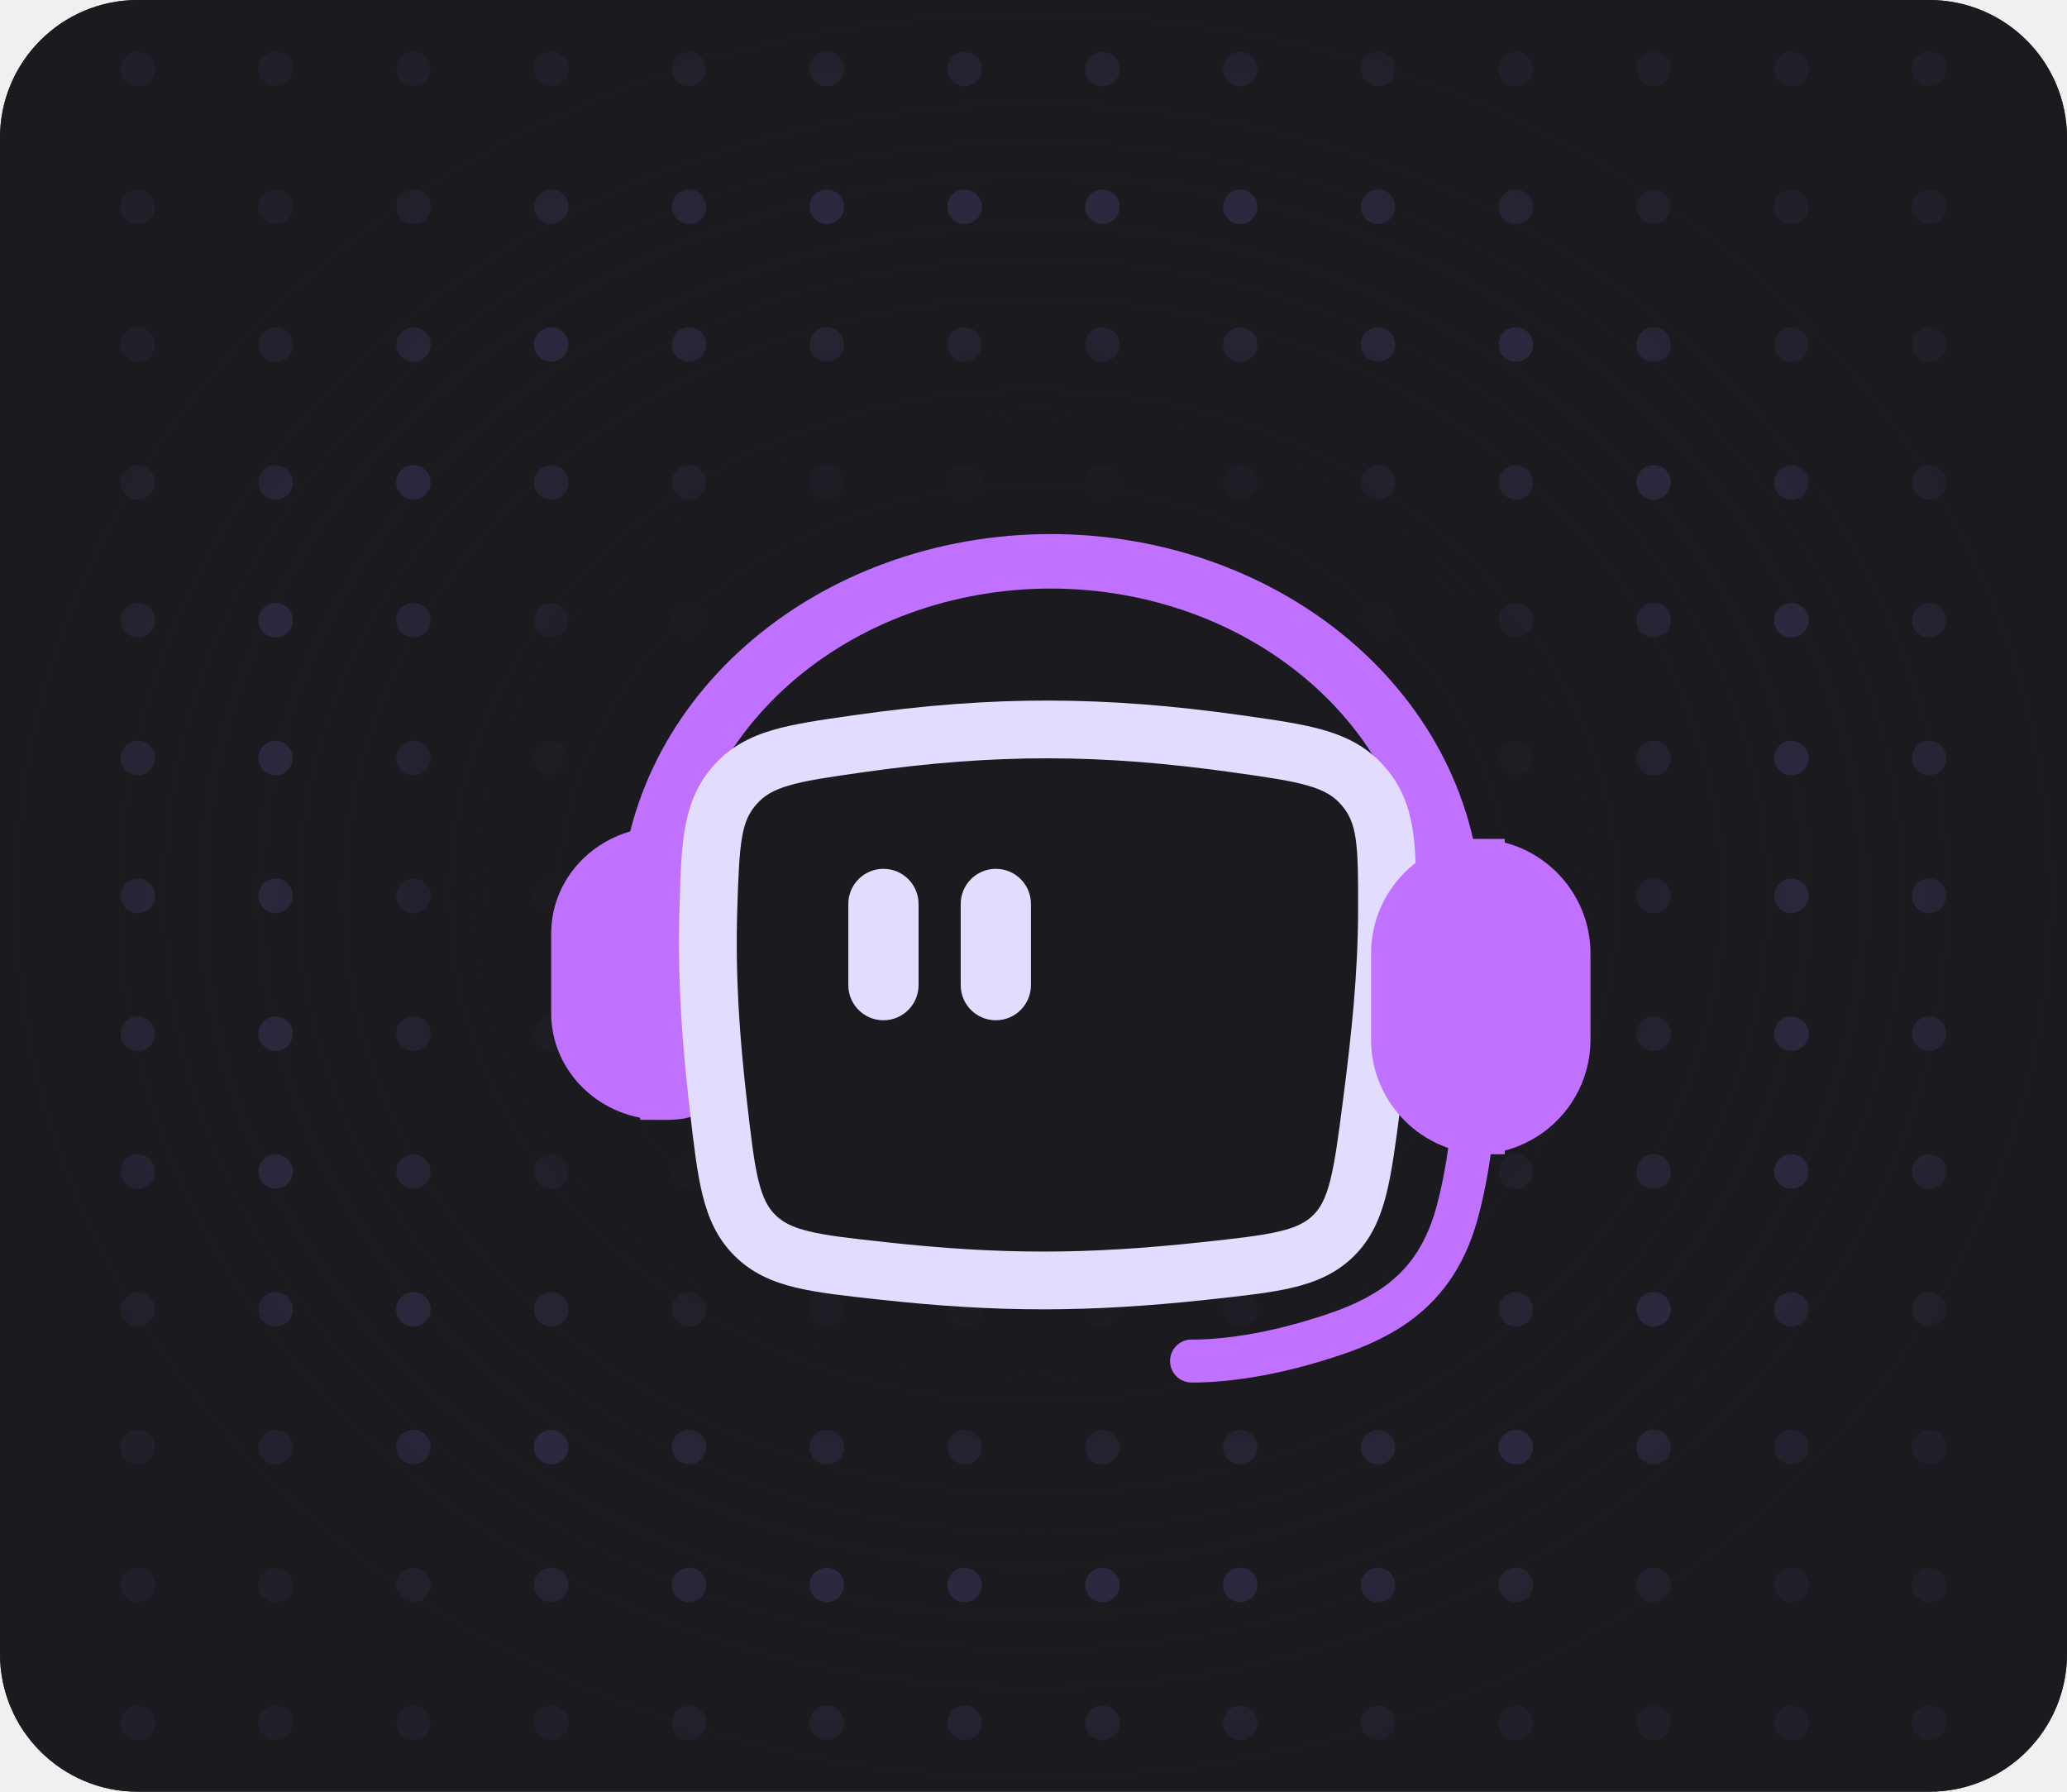
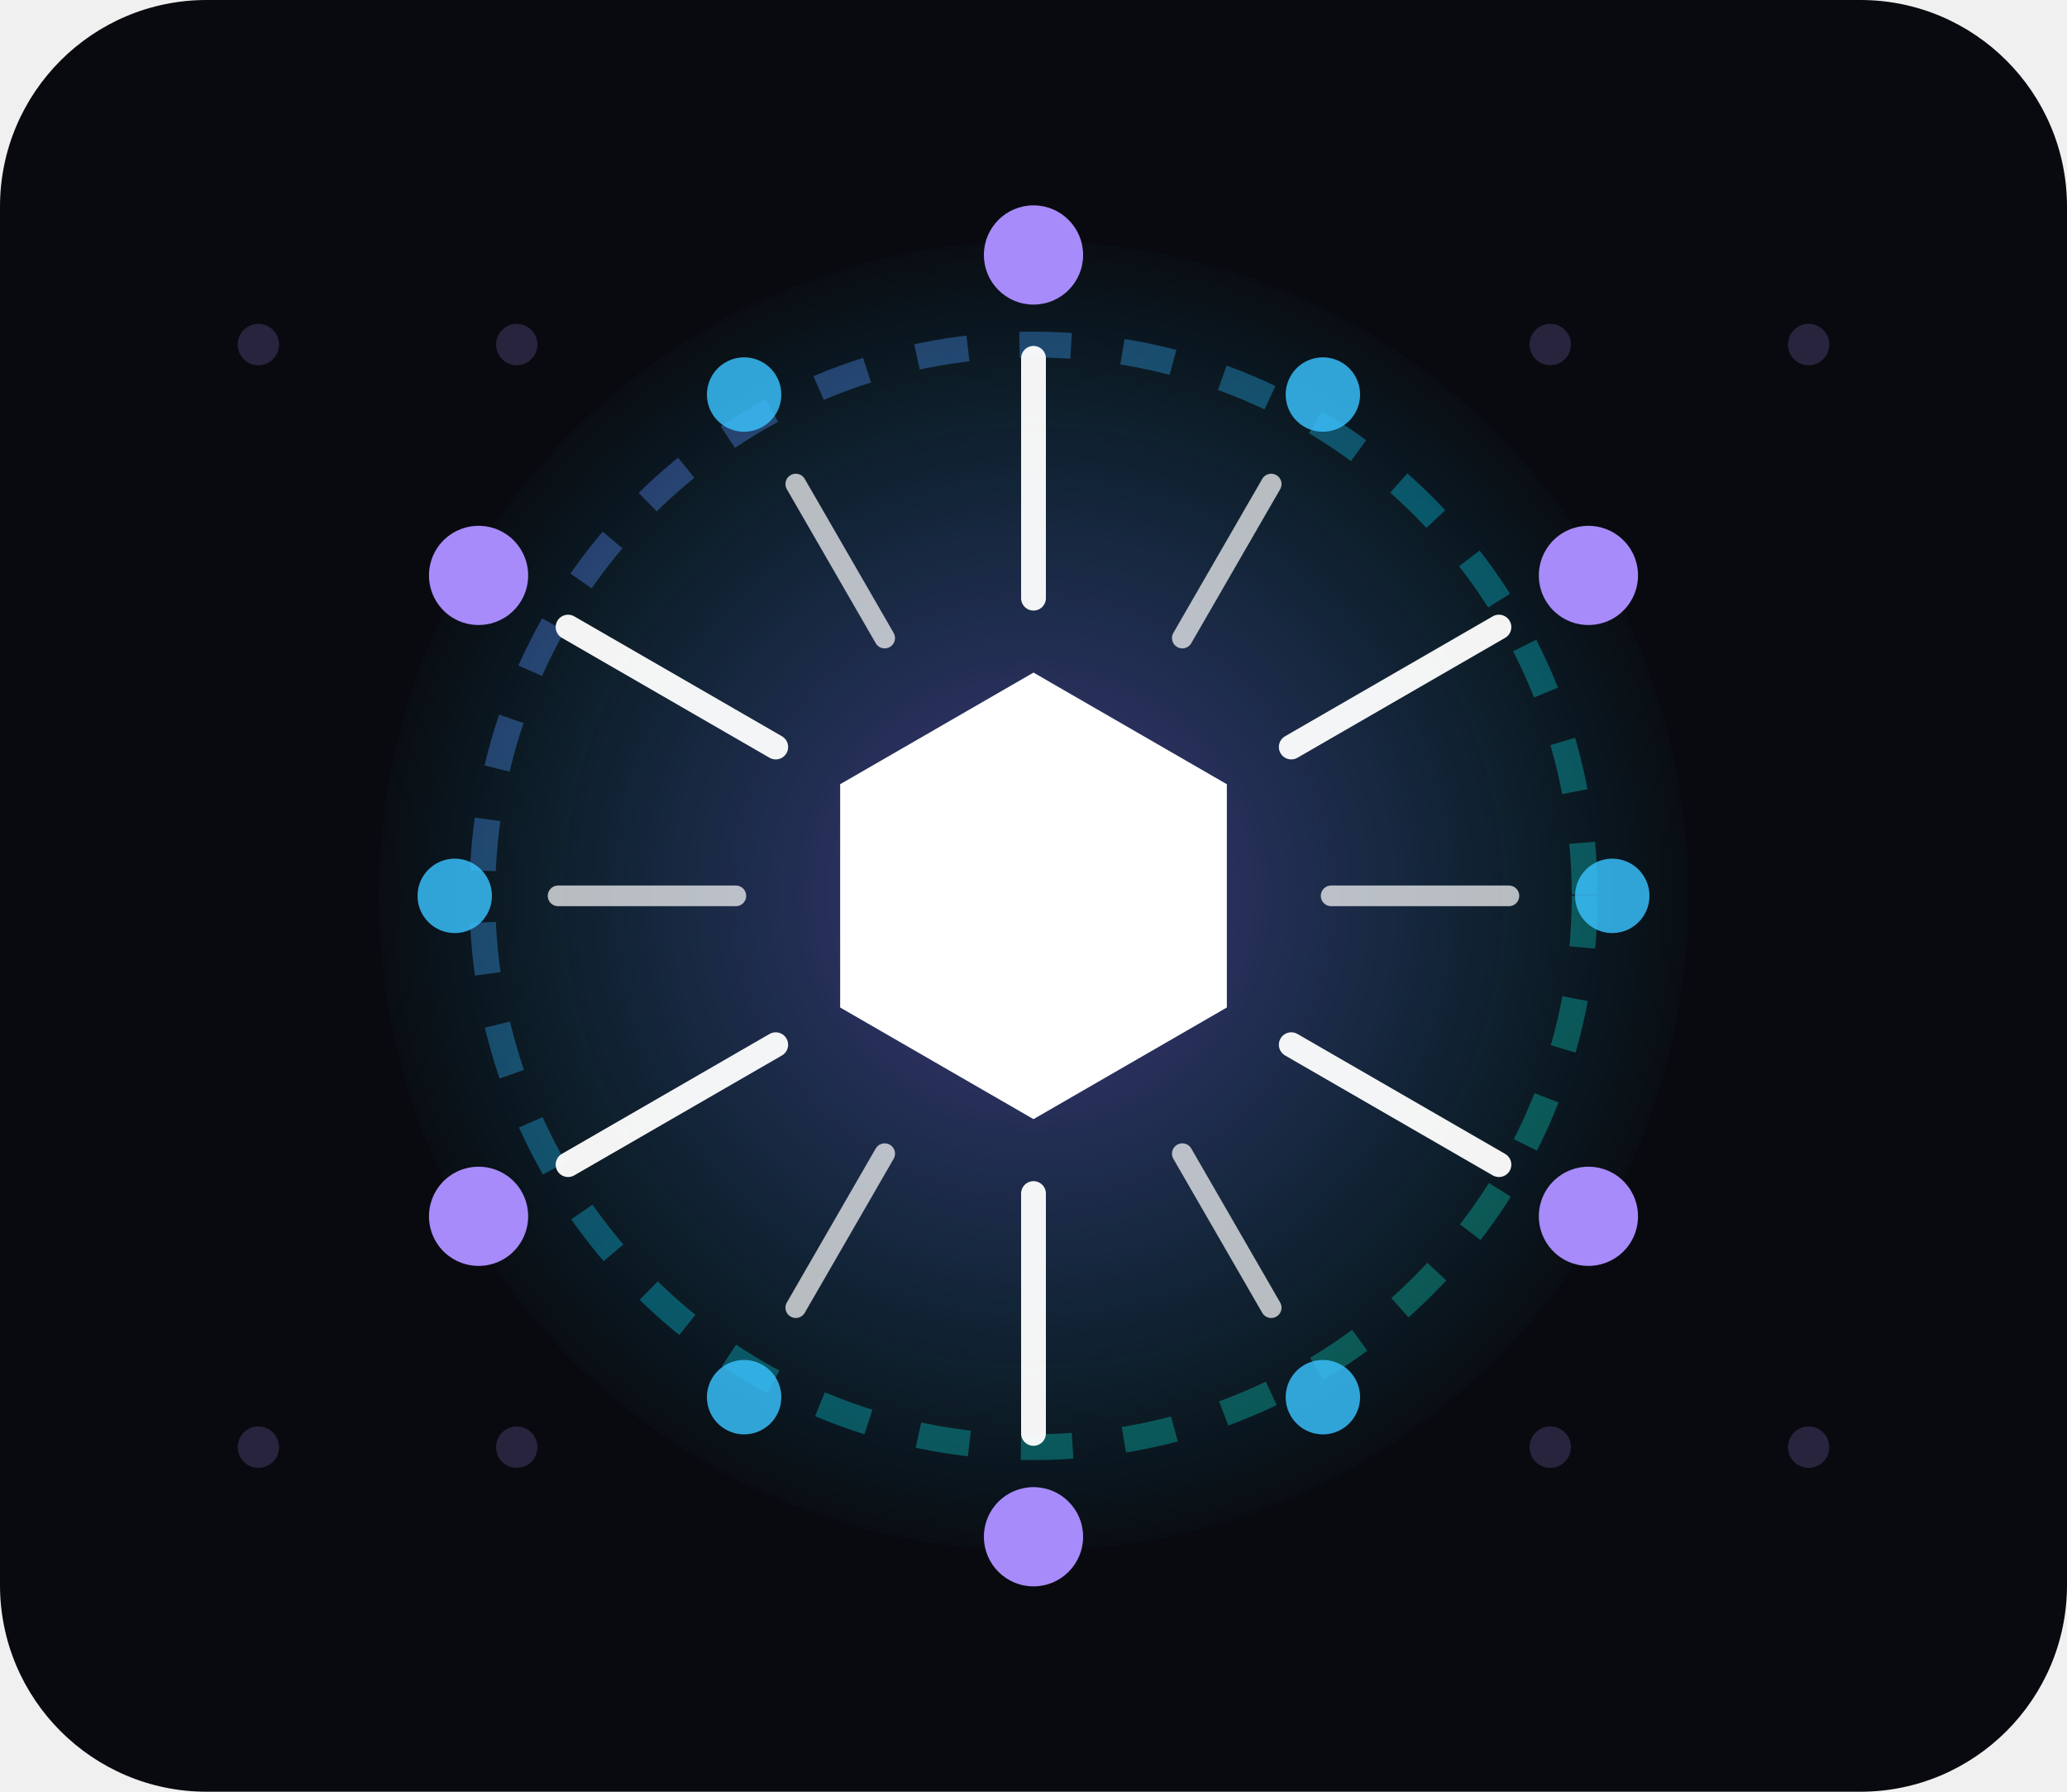
<svg xmlns="http://www.w3.org/2000/svg" width="120" height="104" viewBox="0 0 120 104" fill="none">
-   <g clip-path="url(#clip0_156_14209)">
-     <rect width="120" height="104" rx="8" fill="#1B1B1F" />
-     <circle cx="8" cy="4" r="1" fill="#56468B" />
-     <circle cx="16" cy="4" r="1" fill="#56468B" />
-     <circle cx="24" cy="4" r="1" fill="#56468B" />
-     <circle cx="32" cy="4" r="1" fill="#56468B" />
-     <circle cx="40" cy="4" r="1" fill="#56468B" />
-     <circle cx="48" cy="4" r="1" fill="#56468B" />
-     <circle cx="56" cy="4" r="1" fill="#56468B" />
-     <circle cx="64" cy="4" r="1" fill="#56468B" />
-     <circle cx="72" cy="4" r="1" fill="#56468B" />
-     <circle cx="80" cy="4" r="1" fill="#56468B" />
-     <circle cx="88" cy="4" r="1" fill="#56468B" />
-     <circle cx="96" cy="4" r="1" fill="#56468B" />
-     <circle cx="104" cy="4" r="1" fill="#56468B" />
-     <circle cx="112" cy="4" r="1" fill="#56468B" />
-     <circle cx="8" cy="12" r="1" fill="#56468B" />
-     <circle cx="16" cy="12" r="1" fill="#56468B" />
-     <circle cx="24" cy="12" r="1" fill="#56468B" />
-     <circle cx="32" cy="12" r="1" fill="#56468B" />
-     <circle cx="40" cy="12" r="1" fill="#56468B" />
-     <circle cx="48" cy="12" r="1" fill="#56468B" />
-     <circle cx="56" cy="12" r="1" fill="#56468B" />
-     <circle cx="64" cy="12" r="1" fill="#56468B" />
-     <circle cx="72" cy="12" r="1" fill="#56468B" />
-     <circle cx="80" cy="12" r="1" fill="#56468B" />
-     <circle cx="88" cy="12" r="1" fill="#56468B" />
-     <circle cx="96" cy="12" r="1" fill="#56468B" />
-     <circle cx="104" cy="12" r="1" fill="#56468B" />
-     <circle cx="112" cy="12" r="1" fill="#56468B" />
-     <circle cx="8" cy="20" r="1" fill="#56468B" />
-     <circle cx="16" cy="20" r="1" fill="#56468B" />
-     <circle cx="24" cy="20" r="1" fill="#56468B" />
-     <circle cx="32" cy="20" r="1" fill="#56468B" />
-     <circle cx="40" cy="20" r="1" fill="#56468B" />
-     <circle cx="48" cy="20" r="1" fill="#56468B" />
-     <circle cx="56" cy="20" r="1" fill="#56468B" />
-     <circle cx="64" cy="20" r="1" fill="#56468B" />
-     <circle cx="72" cy="20" r="1" fill="#56468B" />
-     <circle cx="80" cy="20" r="1" fill="#56468B" />
-     <circle cx="88" cy="20" r="1" fill="#56468B" />
-     <circle cx="96" cy="20" r="1" fill="#56468B" />
-     <circle cx="104" cy="20" r="1" fill="#56468B" />
-     <circle cx="112" cy="20" r="1" fill="#56468B" />
-     <circle cx="8" cy="28" r="1" fill="#56468B" />
-     <circle cx="16" cy="28" r="1" fill="#56468B" />
-     <circle cx="24" cy="28" r="1" fill="#56468B" />
-     <circle cx="32" cy="28" r="1" fill="#56468B" />
-     <circle cx="40" cy="28" r="1" fill="#56468B" />
-     <circle cx="48" cy="28" r="1" fill="#56468B" />
-     <circle cx="56" cy="28" r="1" fill="#56468B" />
-     <circle cx="64" cy="28" r="1" fill="#56468B" />
-     <circle cx="72" cy="28" r="1" fill="#56468B" />
-     <circle cx="80" cy="28" r="1" fill="#56468B" />
-     <circle cx="88" cy="28" r="1" fill="#56468B" />
-     <circle cx="96" cy="28" r="1" fill="#56468B" />
-     <circle cx="104" cy="28" r="1" fill="#56468B" />
-     <circle cx="112" cy="28" r="1" fill="#56468B" />
-     <circle cx="8" cy="36" r="1" fill="#56468B" />
-     <circle cx="16" cy="36" r="1" fill="#56468B" />
-     <circle cx="24" cy="36" r="1" fill="#56468B" />
-     <circle cx="32" cy="36" r="1" fill="#56468B" />
-     <circle cx="40" cy="36" r="1" fill="#56468B" />
-     <circle cx="48" cy="36" r="1" fill="#56468B" />
-     <circle cx="56" cy="36" r="1" fill="#56468B" />
-     <circle cx="64" cy="36" r="1" fill="#56468B" />
-     <circle cx="72" cy="36" r="1" fill="#56468B" />
-     <circle cx="80" cy="36" r="1" fill="#56468B" />
-     <circle cx="88" cy="36" r="1" fill="#56468B" />
-     <circle cx="96" cy="36" r="1" fill="#56468B" />
-     <circle cx="104" cy="36" r="1" fill="#56468B" />
-     <circle cx="112" cy="36" r="1" fill="#56468B" />
-     <circle cx="8" cy="44" r="1" fill="#56468B" />
-     <circle cx="16" cy="44" r="1" fill="#56468B" />
-     <circle cx="24" cy="44" r="1" fill="#56468B" />
-     <circle cx="32" cy="44" r="1" fill="#56468B" />
-     <circle cx="40" cy="44" r="1" fill="#56468B" />
-     <circle cx="48" cy="44" r="1" fill="#56468B" />
-     <circle cx="56" cy="44" r="1" fill="#56468B" />
-     <circle cx="64" cy="44" r="1" fill="#56468B" />
-     <circle cx="72" cy="44" r="1" fill="#56468B" />
-     <circle cx="80" cy="44" r="1" fill="#56468B" />
-     <circle cx="88" cy="44" r="1" fill="#56468B" />
-     <circle cx="96" cy="44" r="1" fill="#56468B" />
-     <circle cx="104" cy="44" r="1" fill="#56468B" />
-     <circle cx="112" cy="44" r="1" fill="#56468B" />
-     <circle cx="8" cy="52" r="1" fill="#56468B" />
-     <circle cx="16" cy="52" r="1" fill="#56468B" />
-     <circle cx="24" cy="52" r="1" fill="#56468B" />
-     <circle cx="32" cy="52" r="1" fill="#56468B" />
-     <circle cx="40" cy="52" r="1" fill="#56468B" />
-     <circle cx="48" cy="52" r="1" fill="#56468B" />
-     <circle cx="56" cy="52" r="1" fill="#56468B" />
-     <circle cx="64" cy="52" r="1" fill="#56468B" />
-     <circle cx="72" cy="52" r="1" fill="#56468B" />
-     <circle cx="80" cy="52" r="1" fill="#56468B" />
-     <circle cx="88" cy="52" r="1" fill="#56468B" />
-     <circle cx="96" cy="52" r="1" fill="#56468B" />
-     <circle cx="104" cy="52" r="1" fill="#56468B" />
-     <circle cx="112" cy="52" r="1" fill="#56468B" />
-     <circle cx="8" cy="60" r="1" fill="#56468B" />
-     <circle cx="16" cy="60" r="1" fill="#56468B" />
-     <circle cx="24" cy="60" r="1" fill="#56468B" />
-     <circle cx="32" cy="60" r="1" fill="#56468B" />
-     <circle cx="40" cy="60" r="1" fill="#56468B" />
-     <circle cx="48" cy="60" r="1" fill="#56468B" />
-     <circle cx="56" cy="60" r="1" fill="#56468B" />
-     <circle cx="64" cy="60" r="1" fill="#56468B" />
-     <circle cx="72" cy="60" r="1" fill="#56468B" />
-     <circle cx="80" cy="60" r="1" fill="#56468B" />
-     <circle cx="88" cy="60" r="1" fill="#56468B" />
-     <circle cx="96" cy="60" r="1" fill="#56468B" />
-     <circle cx="104" cy="60" r="1" fill="#56468B" />
-     <circle cx="112" cy="60" r="1" fill="#56468B" />
-     <circle cx="8" cy="68" r="1" fill="#56468B" />
-     <circle cx="16" cy="68" r="1" fill="#56468B" />
-     <circle cx="24" cy="68" r="1" fill="#56468B" />
-     <circle cx="32" cy="68" r="1" fill="#56468B" />
-     <circle cx="40" cy="68" r="1" fill="#56468B" />
-     <circle cx="48" cy="68" r="1" fill="#56468B" />
-     <circle cx="56" cy="68" r="1" fill="#56468B" />
-     <circle cx="64" cy="68" r="1" fill="#56468B" />
-     <circle cx="72" cy="68" r="1" fill="#56468B" />
-     <circle cx="80" cy="68" r="1" fill="#56468B" />
-     <circle cx="88" cy="68" r="1" fill="#56468B" />
-     <circle cx="96" cy="68" r="1" fill="#56468B" />
-     <circle cx="104" cy="68" r="1" fill="#56468B" />
-     <circle cx="112" cy="68" r="1" fill="#56468B" />
-     <circle cx="8" cy="76" r="1" fill="#56468B" />
-     <circle cx="16" cy="76" r="1" fill="#56468B" />
-     <circle cx="24" cy="76" r="1" fill="#56468B" />
-     <circle cx="32" cy="76" r="1" fill="#56468B" />
-     <circle cx="40" cy="76" r="1" fill="#56468B" />
-     <circle cx="48" cy="76" r="1" fill="#56468B" />
-     <circle cx="56" cy="76" r="1" fill="#56468B" />
-     <circle cx="64" cy="76" r="1" fill="#56468B" />
-     <circle cx="72" cy="76" r="1" fill="#56468B" />
-     <circle cx="80" cy="76" r="1" fill="#56468B" />
-     <circle cx="88" cy="76" r="1" fill="#56468B" />
-     <circle cx="96" cy="76" r="1" fill="#56468B" />
-     <circle cx="104" cy="76" r="1" fill="#56468B" />
-     <circle cx="112" cy="76" r="1" fill="#56468B" />
-     <circle cx="8" cy="84" r="1" fill="#56468B" />
-     <circle cx="16" cy="84" r="1" fill="#56468B" />
-     <circle cx="24" cy="84" r="1" fill="#56468B" />
-     <circle cx="32" cy="84" r="1" fill="#56468B" />
-     <circle cx="40" cy="84" r="1" fill="#56468B" />
-     <circle cx="48" cy="84" r="1" fill="#56468B" />
-     <circle cx="56" cy="84" r="1" fill="#56468B" />
-     <circle cx="64" cy="84" r="1" fill="#56468B" />
-     <circle cx="72" cy="84" r="1" fill="#56468B" />
-     <circle cx="80" cy="84" r="1" fill="#56468B" />
-     <circle cx="88" cy="84" r="1" fill="#56468B" />
-     <circle cx="96" cy="84" r="1" fill="#56468B" />
-     <circle cx="104" cy="84" r="1" fill="#56468B" />
-     <circle cx="112" cy="84" r="1" fill="#56468B" />
-     <circle cx="8" cy="92" r="1" fill="#56468B" />
-     <circle cx="16" cy="92" r="1" fill="#56468B" />
-     <circle cx="24" cy="92" r="1" fill="#56468B" />
-     <circle cx="32" cy="92" r="1" fill="#56468B" />
-     <circle cx="40" cy="92" r="1" fill="#56468B" />
-     <circle cx="48" cy="92" r="1" fill="#56468B" />
-     <circle cx="56" cy="92" r="1" fill="#56468B" />
-     <circle cx="64" cy="92" r="1" fill="#56468B" />
-     <circle cx="72" cy="92" r="1" fill="#56468B" />
-     <circle cx="80" cy="92" r="1" fill="#56468B" />
-     <circle cx="88" cy="92" r="1" fill="#56468B" />
-     <circle cx="96" cy="92" r="1" fill="#56468B" />
-     <circle cx="104" cy="92" r="1" fill="#56468B" />
-     <circle cx="112" cy="92" r="1" fill="#56468B" />
-     <circle cx="8" cy="100" r="1" fill="#56468B" />
-     <circle cx="16" cy="100" r="1" fill="#56468B" />
-     <circle cx="24" cy="100" r="1" fill="#56468B" />
-     <circle cx="32" cy="100" r="1" fill="#56468B" />
-     <circle cx="40" cy="100" r="1" fill="#56468B" />
-     <circle cx="48" cy="100" r="1" fill="#56468B" />
-     <circle cx="56" cy="100" r="1" fill="#56468B" />
-     <circle cx="64" cy="100" r="1" fill="#56468B" />
-     <circle cx="72" cy="100" r="1" fill="#56468B" />
-     <circle cx="80" cy="100" r="1" fill="#56468B" />
-     <circle cx="88" cy="100" r="1" fill="#56468B" />
-     <circle cx="96" cy="100" r="1" fill="#56468B" />
-     <circle cx="104" cy="100" r="1" fill="#56468B" />
-     <circle cx="112" cy="100" r="1" fill="#56468B" />
-     <rect width="120" height="104" fill="url(#paint0_radial_156_14209)" />
-     <path d="M32 54.182C32 50.768 34.884 48 38.442 48H40.053V63.392C40.053 64.28 39.333 65 38.445 65C34.885 65 32 62.231 32 58.816V54.182Z" fill="#C171FF" />
-     <path d="M41.991 54.182C41.991 50.768 42.335 48 38.777 48H37.166V65H38.775C42.334 65 41.991 62.231 41.991 58.816V54.182Z" fill="#C171FF" />
-     <path d="M86 53C86 47.165 83.366 41.569 78.678 37.444C73.989 33.318 67.63 31 61 31C54.37 31 48.011 33.318 43.322 37.444C38.634 41.569 36 47.165 36 53L39.594 53C39.594 48.004 41.849 43.213 45.864 39.68C49.878 36.147 55.323 34.163 61 34.163C66.677 34.163 72.122 36.147 76.136 39.68C80.151 43.213 82.406 48.004 82.406 53H86Z" fill="#C171FF" />
-     <path d="M49.249 52.47C49.249 51.343 50.162 50.431 51.288 50.431C52.414 50.431 53.327 51.343 53.327 52.47V57.182C53.327 58.308 52.414 59.221 51.288 59.221C50.162 59.221 49.249 58.308 49.249 57.182V52.47Z" fill="#E2DDFE" />
-     <path d="M55.774 52.47C55.774 51.343 56.687 50.431 57.813 50.431C58.939 50.431 59.852 51.343 59.852 52.47V57.182C59.852 58.308 58.939 59.221 57.813 59.221C56.687 59.221 55.774 58.308 55.774 57.182V52.47Z" fill="#E2DDFE" />
-     <path fill-rule="evenodd" clip-rule="evenodd" d="M71.605 44.837C64.012 43.765 57.823 43.723 50.059 44.832C48.097 45.112 46.798 45.302 45.809 45.591C44.891 45.859 44.368 46.179 43.937 46.662C43.042 47.661 42.925 48.791 42.803 52.733C42.683 56.607 42.92 60.079 43.37 63.986C43.609 66.068 43.774 67.472 44.037 68.541C44.286 69.554 44.588 70.098 45.008 70.516C45.431 70.936 45.973 71.232 46.967 71.473C48.019 71.727 49.4 71.881 51.451 72.105C58.086 72.829 63.052 72.825 69.712 72.109C71.788 71.885 73.191 71.731 74.259 71.479C75.273 71.239 75.818 70.944 76.235 70.536C76.644 70.136 76.956 69.585 77.226 68.521C77.508 67.411 77.7 65.943 77.978 63.786C78.474 59.937 78.831 56.557 78.845 52.855C78.86 48.896 78.779 47.769 77.875 46.724C77.438 46.22 76.907 45.888 75.968 45.612C74.954 45.313 73.621 45.121 71.605 44.837ZM49.585 41.513C57.673 40.358 64.18 40.403 72.074 41.517L72.189 41.533C74.058 41.797 75.637 42.019 76.915 42.395C78.293 42.801 79.446 43.417 80.41 44.53C82.228 46.63 82.216 49.122 82.2 52.432C82.199 52.576 82.199 52.721 82.198 52.867C82.183 56.782 81.805 60.327 81.304 64.214L81.291 64.317C81.029 66.346 80.814 68.017 80.476 69.348C80.12 70.746 79.588 71.946 78.581 72.931C77.584 73.909 76.404 74.416 75.031 74.742C73.734 75.049 72.12 75.222 70.175 75.431L70.07 75.443C63.174 76.184 57.965 76.189 51.087 75.438L50.981 75.427C49.063 75.217 47.466 75.043 46.179 74.732C44.81 74.401 43.639 73.883 42.644 72.893C41.645 71.901 41.121 70.721 40.781 69.343C40.461 68.043 40.275 66.424 40.051 64.475L40.039 64.369C39.578 60.363 39.325 56.718 39.451 52.63C39.456 52.481 39.46 52.334 39.465 52.189C39.563 48.904 39.637 46.439 41.438 44.426C42.394 43.358 43.523 42.766 44.868 42.373C46.115 42.008 47.653 41.789 49.473 41.529C49.51 41.523 49.548 41.518 49.585 41.513Z" fill="#E2DDFE" />
-     <path d="M79.597 55.351C79.597 51.674 82.578 48.694 86.254 48.694H87.358V67H86.257C82.579 67 79.597 64.019 79.597 60.341V55.351Z" fill="#C171FF" />
-     <path d="M92.336 55.351C92.336 51.674 89.356 48.694 85.679 48.694H84.576V67H85.677C89.355 67 92.336 64.019 92.336 60.341V55.351Z" fill="#C171FF" />
-     <path d="M85.846 58.67C85.846 58.67 85.961 65.5 84.562 70.5C83.163 75.5 79.563 76.904 75.702 78C71.842 79.096 69.174 79 69.174 79" stroke="#C171FF" stroke-width="2.494" stroke-linecap="round" />
+   <rect width="120" height="104" rx="12" fill="#090A0F" />
+   <circle cx="60" cy="52" r="38" fill="url(#dark_neural_glow)" opacity="0.6" />
+   <g opacity="0.2" fill="#A78BFA">
+     <circle cx="15" cy="20" r="1.2" />
+     <circle cx="30" cy="20" r="1.2" />
+     <circle cx="90" cy="20" r="1.2" />
+     <circle cx="105" cy="20" r="1.2" />
+     <circle cx="15" cy="84" r="1.2" />
+     <circle cx="30" cy="84" r="1.2" />
+     <circle cx="90" cy="84" r="1.2" />
+     <circle cx="105" cy="84" r="1.2" />
  </g>
  <defs>
-     <radialGradient id="paint0_radial_156_14209" cx="0" cy="0" r="1" gradientUnits="userSpaceOnUse" gradientTransform="translate(60 52) rotate(90) scale(52 60)">
-       <stop offset="0.435" stop-color="#1B1B1F" />
-       <stop offset="0.77" stop-color="#1B1B1F" stop-opacity="0.7" />
-       <stop offset="0.99" stop-color="#1B1B1F" stop-opacity="0.9" />
+     <radialGradient id="dark_neural_glow" cx="0" cy="0" r="1" gradientUnits="userSpaceOnUse" gradientTransform="translate(60 52) rotate(90) scale(40)">
+       <stop offset="0%" stop-color="#8B5CF6" stop-opacity="0.8" />
+       <stop offset="100%" stop-color="#06B6D4" stop-opacity="0" />
    </radialGradient>
-     <clipPath id="clip0_156_14209">
-       <rect width="120" height="104" rx="8" fill="white" />
-     </clipPath>
+     <linearGradient id="dark_border_ring" x1="20" y1="12" x2="100" y2="92" gradientUnits="userSpaceOnUse">
+       <stop offset="0%" stop-color="#8B5CF6" />
+       <stop offset="50%" stop-color="#06B6D4" />
+       <stop offset="100%" stop-color="#10B981" />
+     </linearGradient>
  </defs>
+   <circle cx="60" cy="52" r="32" stroke="url(#dark_border_ring)" stroke-width="1.5" stroke-dasharray="3 3" opacity="0.4" />
+   <g transform="translate(60, 52) scale(0.24)">
+     <polygon points="0,-54 46.77,-27 46.77,27 0,54 -46.77,27 -46.77,-27" fill="#FFFFFF" />
+     <g>
+       <line x1="0" y1="-72" x2="0" y2="-130" stroke="#FFFFFF" stroke-width="6" stroke-linecap="round" opacity="0.95" />
+       <circle cx="0" cy="-155" r="12" fill="#A78BFA" />
+     </g>
+     <g transform="rotate(30)">
+       <line x1="0" y1="-72" x2="0" y2="-115" stroke="#FFFFFF" stroke-width="5" stroke-linecap="round" opacity="0.7" />
+       <circle cx="0" cy="-140" r="9" fill="#38BDF8" opacity="0.85" />
+     </g>
+     <g transform="rotate(60)">
+       <line x1="0" y1="-72" x2="0" y2="-130" stroke="#FFFFFF" stroke-width="6" stroke-linecap="round" opacity="0.95" />
+       <circle cx="0" cy="-155" r="12" fill="#A78BFA" />
+     </g>
+     <g transform="rotate(90)">
+       <line x1="0" y1="-72" x2="0" y2="-115" stroke="#FFFFFF" stroke-width="5" stroke-linecap="round" opacity="0.7" />
+       <circle cx="0" cy="-140" r="9" fill="#38BDF8" opacity="0.85" />
+     </g>
+     <g transform="rotate(120)">
+       <line x1="0" y1="-72" x2="0" y2="-130" stroke="#FFFFFF" stroke-width="6" stroke-linecap="round" opacity="0.95" />
+       <circle cx="0" cy="-155" r="12" fill="#A78BFA" />
+     </g>
+     <g transform="rotate(150)">
+       <line x1="0" y1="-72" x2="0" y2="-115" stroke="#FFFFFF" stroke-width="5" stroke-linecap="round" opacity="0.7" />
+       <circle cx="0" cy="-140" r="9" fill="#38BDF8" opacity="0.85" />
+     </g>
+     <g transform="rotate(180)">
+       <line x1="0" y1="-72" x2="0" y2="-130" stroke="#FFFFFF" stroke-width="6" stroke-linecap="round" opacity="0.95" />
+       <circle cx="0" cy="-155" r="12" fill="#A78BFA" />
+     </g>
+     <g transform="rotate(210)">
+       <line x1="0" y1="-72" x2="0" y2="-115" stroke="#FFFFFF" stroke-width="5" stroke-linecap="round" opacity="0.7" />
+       <circle cx="0" cy="-140" r="9" fill="#38BDF8" opacity="0.85" />
+     </g>
+     <g transform="rotate(240)">
+       <line x1="0" y1="-72" x2="0" y2="-130" stroke="#FFFFFF" stroke-width="6" stroke-linecap="round" opacity="0.95" />
+       <circle cx="0" cy="-155" r="12" fill="#A78BFA" />
+     </g>
+     <g transform="rotate(270)">
+       <line x1="0" y1="-72" x2="0" y2="-115" stroke="#FFFFFF" stroke-width="5" stroke-linecap="round" opacity="0.7" />
+       <circle cx="0" cy="-140" r="9" fill="#38BDF8" opacity="0.85" />
+     </g>
+     <g transform="rotate(300)">
+       <line x1="0" y1="-72" x2="0" y2="-130" stroke="#FFFFFF" stroke-width="6" stroke-linecap="round" opacity="0.95" />
+       <circle cx="0" cy="-155" r="12" fill="#A78BFA" />
+     </g>
+     <g transform="rotate(330)">
+       <line x1="0" y1="-72" x2="0" y2="-115" stroke="#FFFFFF" stroke-width="5" stroke-linecap="round" opacity="0.7" />
+       <circle cx="0" cy="-140" r="9" fill="#38BDF8" opacity="0.85" />
+     </g>
+   </g>
</svg>
